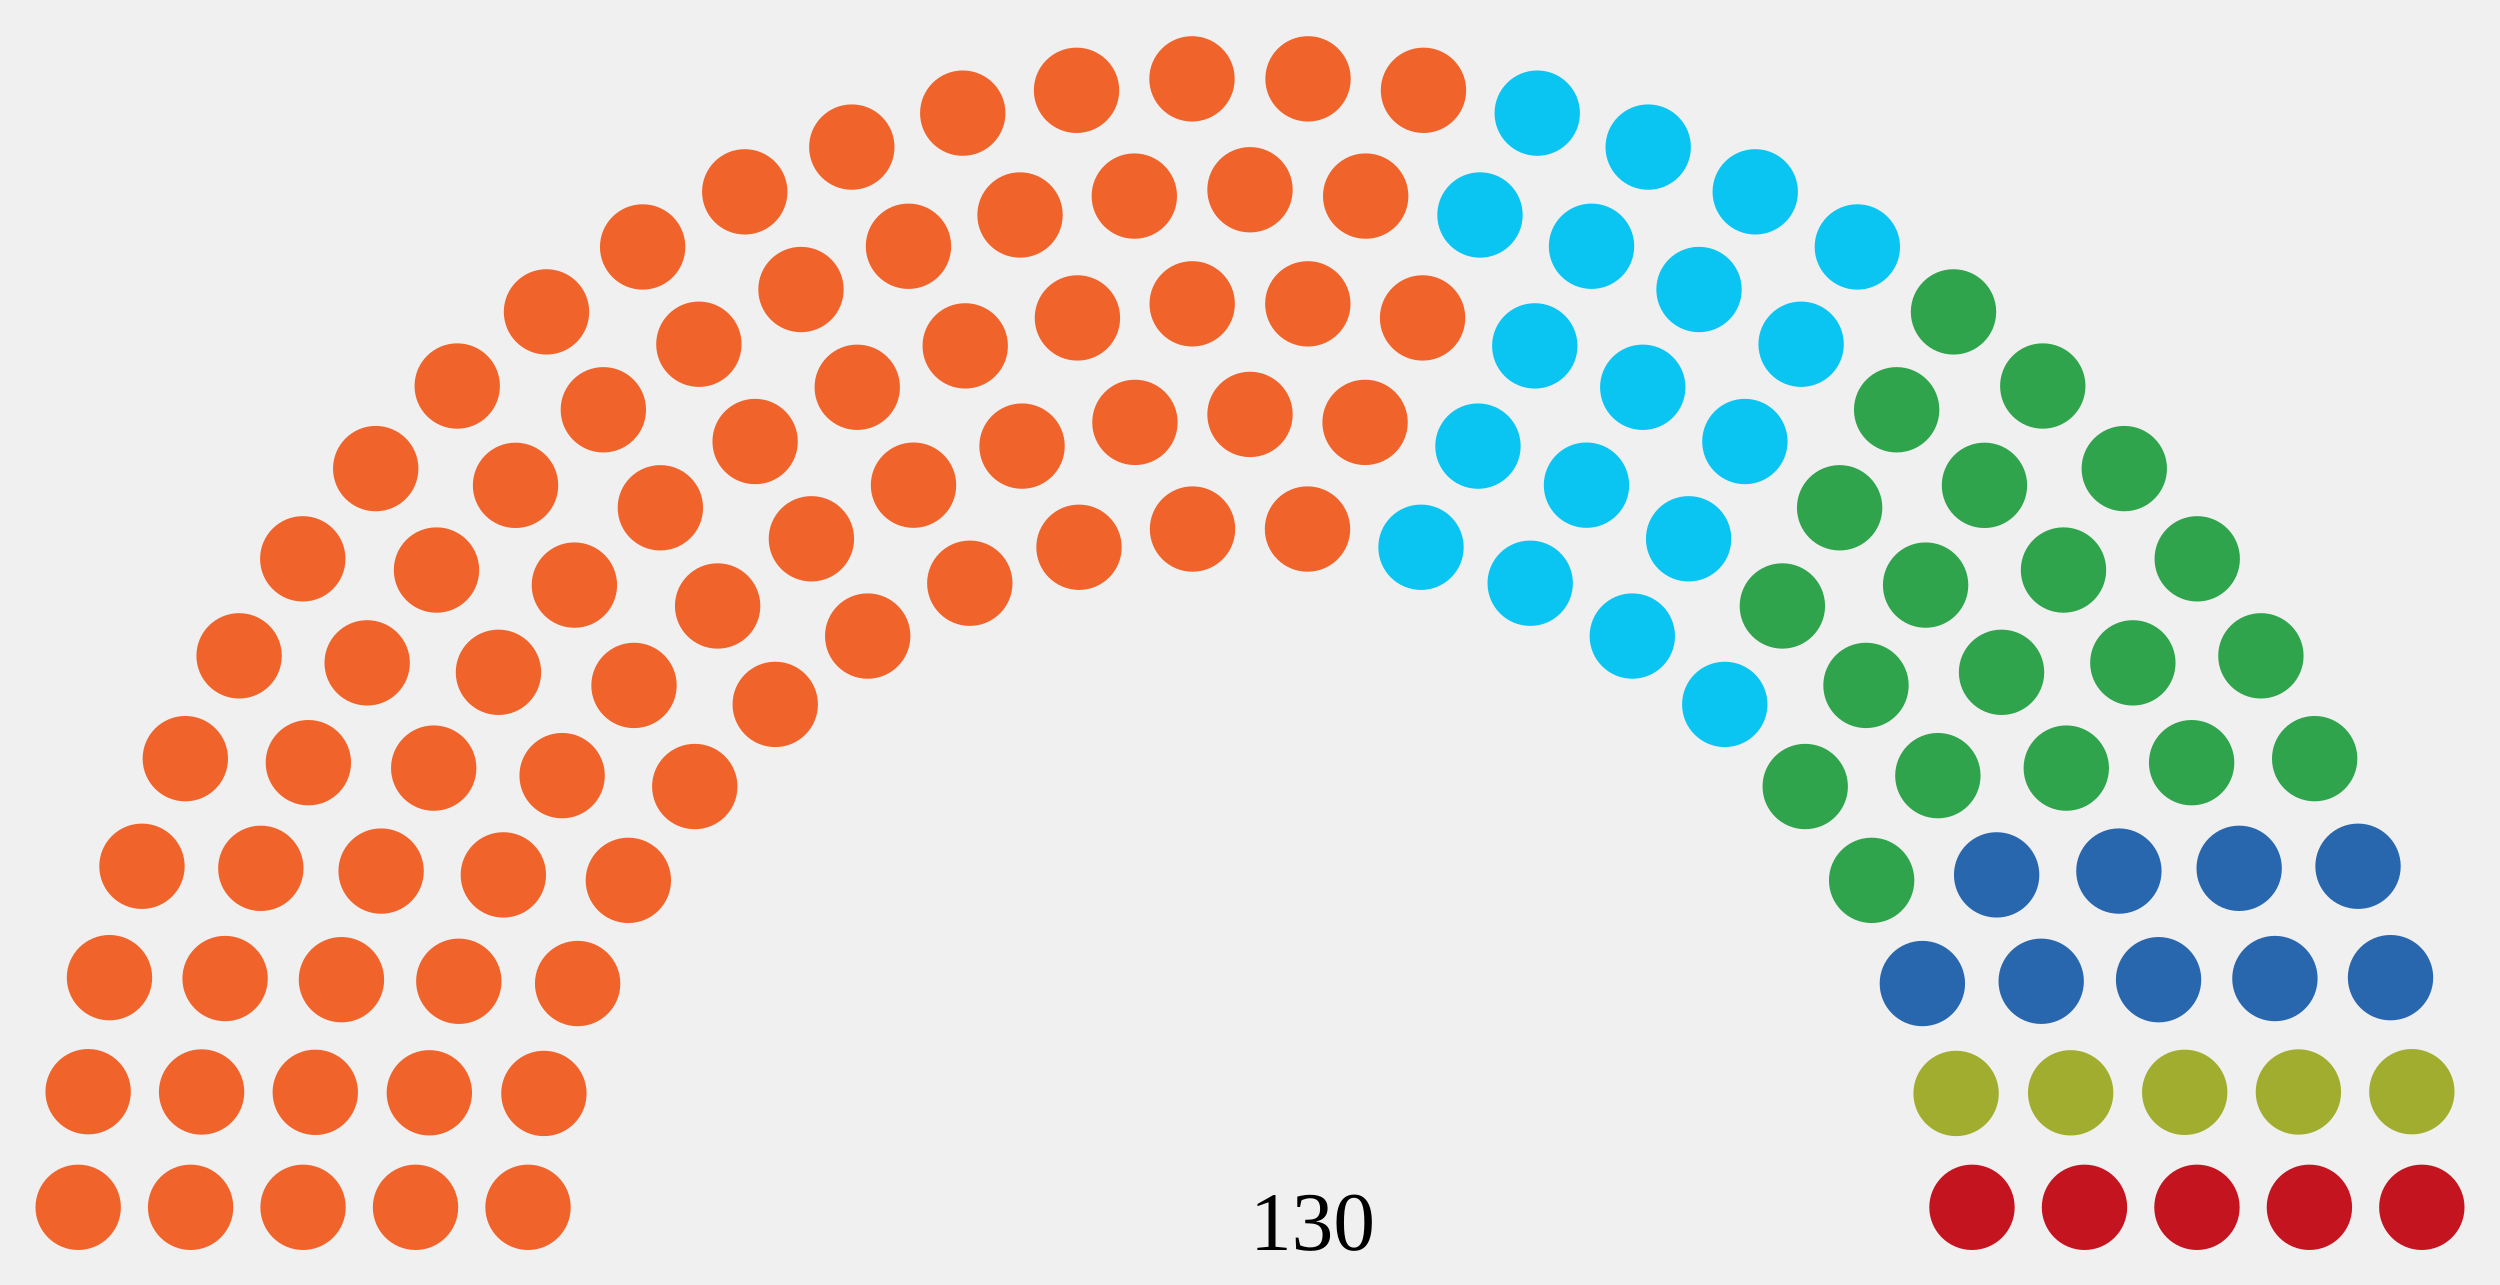
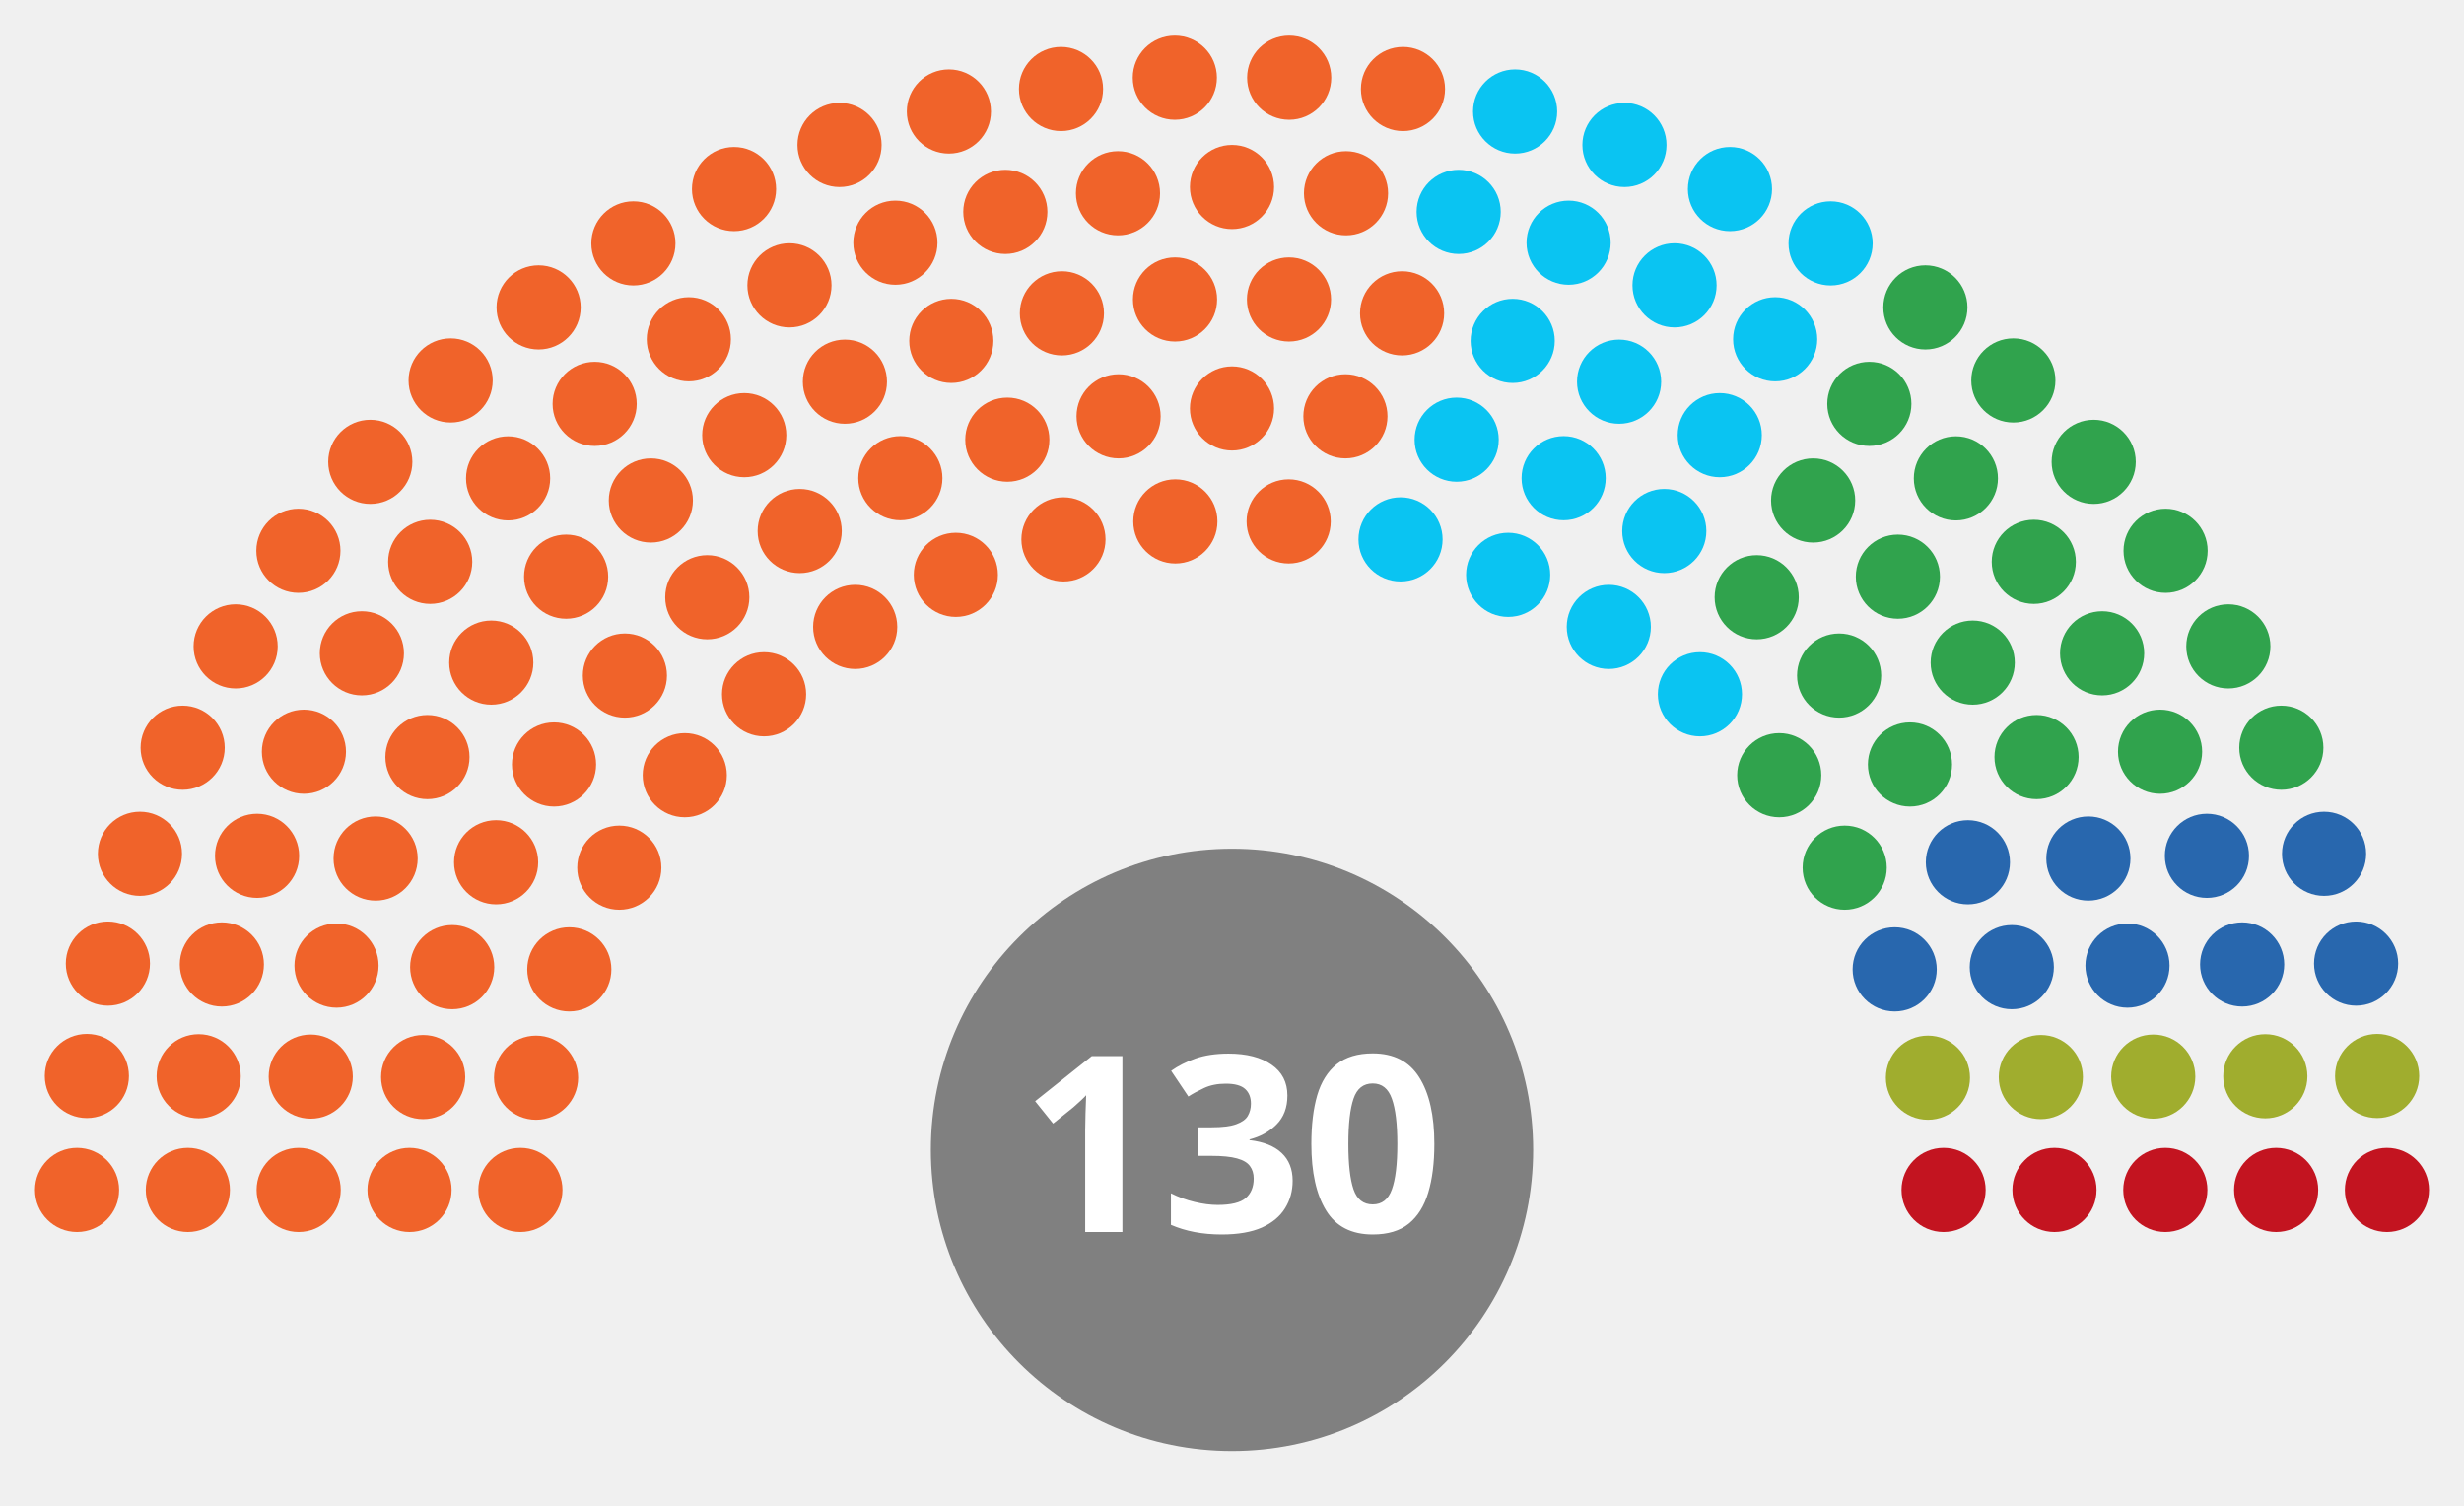
- <svg xmlns="http://www.w3.org/2000/svg" version="1.1" width="360" height="185">
-   <text class="delegate-count" x="180" y="180">130</text>
+ <svg xmlns="http://www.w3.org/2000/svg" version="1.1" width="360" height="220">
+   <style>
+ svg .delegate-count {
+ }
+ </style>
+   <circle cx="180" cy="168" r="44" fill="grey" stroke="none" />
+   <text x="180" y="180" fill="white" style="font-size: 36px;              font-weight: bold;              text-align: center;              text-anchor: middle;              font-family: Arial-sans;">130</text>
  <circle stroke="none" fill="#f0632a" r="6.147" cy="173.853" cx="76.035" />
  <circle stroke="none" fill="#f0632a" r="6.147" cy="157.456" cx="78.322" />
  <circle stroke="none" fill="#f0632a" r="6.147" cy="141.629" cx="83.179" />
  <circle stroke="none" fill="#f0632a" r="6.147" cy="126.772" cx="90.483" />
  <circle stroke="none" fill="#f0632a" r="6.147" cy="113.259" cx="100.048" />
  <circle stroke="none" fill="#f0632a" r="6.147" cy="101.434" cx="111.634" />
  <circle stroke="none" fill="#f0632a" r="6.147" cy="91.593" cx="124.947" />
  <circle stroke="none" fill="#f0632a" r="6.147" cy="83.986" cx="139.652" />
  <circle stroke="none" fill="#f0632a" r="6.147" cy="78.806" cx="155.376" />
  <circle stroke="none" fill="#f0632a" r="6.147" cy="76.182" cx="171.722" />
  <circle stroke="none" fill="#f0632a" r="6.147" cy="76.182" cx="188.278" />
  <circle stroke="none" fill="#0ac4f2" r="6.147" cy="78.806" cx="204.624" />
  <circle stroke="none" fill="#0ac4f2" r="6.147" cy="83.986" cx="220.348" />
  <circle stroke="none" fill="#0ac4f2" r="6.147" cy="91.593" cx="235.053" />
  <circle stroke="none" fill="#0ac4f2" r="6.147" cy="101.434" cx="248.366" />
  <circle stroke="none" fill="#30a34d" r="6.147" cy="113.259" cx="259.952" />
  <circle stroke="none" fill="#30a34d" r="6.147" cy="126.772" cx="269.517" />
  <circle stroke="none" fill="#2867ae" r="6.147" cy="141.629" cx="276.821" />
  <circle stroke="none" fill="#a0ad2e" r="6.147" cy="157.456" cx="281.678" />
  <circle stroke="none" fill="#c31420" r="6.147" cy="173.853" cx="283.965" />
  <circle stroke="none" fill="#f0632a" r="6.147" cy="173.853" cx="59.834" />
  <circle stroke="none" fill="#f0632a" r="6.147" cy="157.363" cx="61.825" />
  <circle stroke="none" fill="#f0632a" r="6.147" cy="141.304" cx="66.068" />
  <circle stroke="none" fill="#f0632a" r="6.147" cy="125.983" cx="72.483" />
  <circle stroke="none" fill="#f0632a" r="6.147" cy="111.691" cx="80.946" />
  <circle stroke="none" fill="#f0632a" r="6.147" cy="98.701" cx="91.297" />
  <circle stroke="none" fill="#f0632a" r="6.147" cy="87.26" cx="103.338" />
  <circle stroke="none" fill="#f0632a" r="6.147" cy="77.586" cx="116.841" />
  <circle stroke="none" fill="#f0632a" r="6.147" cy="69.864" cx="131.546" />
  <circle stroke="none" fill="#f0632a" r="6.147" cy="64.24" cx="147.175" />
  <circle stroke="none" fill="#f0632a" r="6.147" cy="60.823" cx="163.43" />
  <circle stroke="none" fill="#f0632a" r="6.147" cy="59.676" cx="180" />
  <circle stroke="none" fill="#f0632a" r="6.147" cy="60.823" cx="196.57" />
  <circle stroke="none" fill="#0ac4f2" r="6.147" cy="64.24" cx="212.825" />
  <circle stroke="none" fill="#0ac4f2" r="6.147" cy="69.864" cx="228.454" />
  <circle stroke="none" fill="#0ac4f2" r="6.147" cy="77.586" cx="243.159" />
  <circle stroke="none" fill="#30a34d" r="6.147" cy="87.26" cx="256.662" />
  <circle stroke="none" fill="#30a34d" r="6.147" cy="98.701" cx="268.703" />
  <circle stroke="none" fill="#30a34d" r="6.147" cy="111.691" cx="279.054" />
  <circle stroke="none" fill="#2867ae" r="6.147" cy="125.983" cx="287.517" />
  <circle stroke="none" fill="#2867ae" r="6.147" cy="141.304" cx="293.932" />
  <circle stroke="none" fill="#a0ad2e" r="6.147" cy="157.363" cx="298.175" />
  <circle stroke="none" fill="#c31420" r="6.147" cy="173.853" cx="300.166" />
  <circle stroke="none" fill="#f0632a" r="6.147" cy="173.853" cx="43.638" />
  <circle stroke="none" fill="#f0632a" r="6.147" cy="157.296" cx="45.401" />
  <circle stroke="none" fill="#f0632a" r="6.147" cy="141.076" cx="49.167" />
  <circle stroke="none" fill="#f0632a" r="6.147" cy="125.436" cx="54.88" />
  <circle stroke="none" fill="#f0632a" r="6.147" cy="110.608" cx="62.454" />
  <circle stroke="none" fill="#f0632a" r="6.147" cy="96.812" cx="71.778" />
  <circle stroke="none" fill="#f0632a" r="6.147" cy="84.254" cx="82.712" />
  <circle stroke="none" fill="#f0632a" r="6.147" cy="73.121" cx="95.093" />
  <circle stroke="none" fill="#f0632a" r="6.147" cy="63.578" cx="108.738" />
  <circle stroke="none" fill="#f0632a" r="6.147" cy="55.768" cx="123.444" />
  <circle stroke="none" fill="#f0632a" r="6.147" cy="49.806" cx="138.991" />
  <circle stroke="none" fill="#f0632a" r="6.147" cy="45.781" cx="155.148" />
  <circle stroke="none" fill="#f0632a" r="6.147" cy="43.754" cx="171.675" />
  <circle stroke="none" fill="#f0632a" r="6.147" cy="43.754" cx="188.325" />
  <circle stroke="none" fill="#f0632a" r="6.147" cy="45.781" cx="204.852" />
  <circle stroke="none" fill="#0ac4f2" r="6.147" cy="49.806" cx="221.009" />
  <circle stroke="none" fill="#0ac4f2" r="6.147" cy="55.768" cx="236.556" />
  <circle stroke="none" fill="#0ac4f2" r="6.147" cy="63.578" cx="251.262" />
  <circle stroke="none" fill="#30a34d" r="6.147" cy="73.121" cx="264.907" />
  <circle stroke="none" fill="#30a34d" r="6.147" cy="84.254" cx="277.288" />
  <circle stroke="none" fill="#30a34d" r="6.147" cy="96.812" cx="288.222" />
  <circle stroke="none" fill="#30a34d" r="6.147" cy="110.608" cx="297.546" />
  <circle stroke="none" fill="#2867ae" r="6.147" cy="125.436" cx="305.12" />
  <circle stroke="none" fill="#2867ae" r="6.147" cy="141.076" cx="310.833" />
  <circle stroke="none" fill="#a0ad2e" r="6.147" cy="157.296" cx="314.599" />
  <circle stroke="none" fill="#c31420" r="6.147" cy="173.853" cx="316.362" />
  <circle stroke="none" fill="#f0632a" r="6.147" cy="173.853" cx="27.447" />
  <circle stroke="none" fill="#f0632a" r="6.147" cy="157.245" cx="29.029" />
  <circle stroke="none" fill="#f0632a" r="6.147" cy="140.909" cx="32.413" />
  <circle stroke="none" fill="#f0632a" r="6.147" cy="125.04" cx="37.559" />
  <circle stroke="none" fill="#f0632a" r="6.147" cy="109.827" cx="44.405" />
  <circle stroke="none" fill="#f0632a" r="6.147" cy="95.452" cx="52.871" />
  <circle stroke="none" fill="#f0632a" r="6.147" cy="82.086" cx="62.855" />
  <circle stroke="none" fill="#f0632a" r="6.147" cy="69.89" cx="74.237" />
  <circle stroke="none" fill="#f0632a" r="6.147" cy="59.008" cx="86.882" />
  <circle stroke="none" fill="#f0632a" r="6.147" cy="49.57" cx="100.639" />
  <circle stroke="none" fill="#f0632a" r="6.147" cy="41.69" cx="115.343" />
  <circle stroke="none" fill="#f0632a" r="6.147" cy="35.461" cx="130.82" />
  <circle stroke="none" fill="#f0632a" r="6.147" cy="30.958" cx="146.883" />
  <circle stroke="none" fill="#f0632a" r="6.147" cy="28.235" cx="163.342" />
  <circle stroke="none" fill="#f0632a" r="6.147" cy="27.324" cx="180" />
  <circle stroke="none" fill="#f0632a" r="6.147" cy="28.235" cx="196.658" />
  <circle stroke="none" fill="#0ac4f2" r="6.147" cy="30.958" cx="213.117" />
  <circle stroke="none" fill="#0ac4f2" r="6.147" cy="35.461" cx="229.18" />
  <circle stroke="none" fill="#0ac4f2" r="6.147" cy="41.69" cx="244.657" />
  <circle stroke="none" fill="#0ac4f2" r="6.147" cy="49.57" cx="259.361" />
  <circle stroke="none" fill="#30a34d" r="6.147" cy="59.008" cx="273.118" />
  <circle stroke="none" fill="#30a34d" r="6.147" cy="69.89" cx="285.763" />
  <circle stroke="none" fill="#30a34d" r="6.147" cy="82.086" cx="297.145" />
  <circle stroke="none" fill="#30a34d" r="6.147" cy="95.452" cx="307.129" />
  <circle stroke="none" fill="#30a34d" r="6.147" cy="109.827" cx="315.595" />
  <circle stroke="none" fill="#2867ae" r="6.147" cy="125.04" cx="322.441" />
  <circle stroke="none" fill="#2867ae" r="6.147" cy="140.909" cx="327.587" />
  <circle stroke="none" fill="#a0ad2e" r="6.147" cy="157.245" cx="330.971" />
  <circle stroke="none" fill="#c31420" r="6.147" cy="173.853" cx="332.553" />
  <circle stroke="none" fill="#f0632a" r="6.147" cy="173.853" cx="11.259" />
  <circle stroke="none" fill="#f0632a" r="6.147" cy="157.206" cx="12.693" />
  <circle stroke="none" fill="#f0632a" r="6.147" cy="140.783" cx="15.764" />
  <circle stroke="none" fill="#f0632a" r="6.147" cy="124.743" cx="20.444" />
  <circle stroke="none" fill="#f0632a" r="6.147" cy="109.245" cx="26.687" />
  <circle stroke="none" fill="#f0632a" r="6.147" cy="94.439" cx="34.43" />
  <circle stroke="none" fill="#f0632a" r="6.147" cy="80.471" cx="43.599" />
  <circle stroke="none" fill="#f0632a" r="6.147" cy="67.478" cx="54.103" />
  <circle stroke="none" fill="#f0632a" r="6.147" cy="55.586" cx="65.84" />
  <circle stroke="none" fill="#f0632a" r="6.147" cy="44.913" cx="78.695" />
  <circle stroke="none" fill="#f0632a" r="6.147" cy="35.562" cx="92.542" />
  <circle stroke="none" fill="#f0632a" r="6.147" cy="27.625" cx="107.245" />
  <circle stroke="none" fill="#f0632a" r="6.147" cy="21.181" cx="122.66" />
  <circle stroke="none" fill="#f0632a" r="6.147" cy="16.292" cx="138.637" />
  <circle stroke="none" fill="#f0632a" r="6.147" cy="13.005" cx="155.019" />
  <circle stroke="none" fill="#f0632a" r="6.147" cy="11.354" cx="171.646" />
  <circle stroke="none" fill="#f0632a" r="6.147" cy="11.354" cx="188.354" />
  <circle stroke="none" fill="#f0632a" r="6.147" cy="13.005" cx="204.981" />
  <circle stroke="none" fill="#0ac4f2" r="6.147" cy="16.292" cx="221.363" />
  <circle stroke="none" fill="#0ac4f2" r="6.147" cy="21.181" cx="237.34" />
  <circle stroke="none" fill="#0ac4f2" r="6.147" cy="27.625" cx="252.755" />
  <circle stroke="none" fill="#0ac4f2" r="6.147" cy="35.562" cx="267.458" />
  <circle stroke="none" fill="#30a34d" r="6.147" cy="44.913" cx="281.305" />
  <circle stroke="none" fill="#30a34d" r="6.147" cy="55.586" cx="294.16" />
  <circle stroke="none" fill="#30a34d" r="6.147" cy="67.478" cx="305.897" />
  <circle stroke="none" fill="#30a34d" r="6.147" cy="80.471" cx="316.401" />
  <circle stroke="none" fill="#30a34d" r="6.147" cy="94.439" cx="325.57" />
  <circle stroke="none" fill="#30a34d" r="6.147" cy="109.245" cx="333.313" />
  <circle stroke="none" fill="#2867ae" r="6.147" cy="124.743" cx="339.556" />
  <circle stroke="none" fill="#2867ae" r="6.147" cy="140.783" cx="344.236" />
  <circle stroke="none" fill="#a0ad2e" r="6.147" cy="157.206" cx="347.307" />
  <circle stroke="none" fill="#c31420" r="6.147" cy="173.853" cx="348.741" />
</svg>
